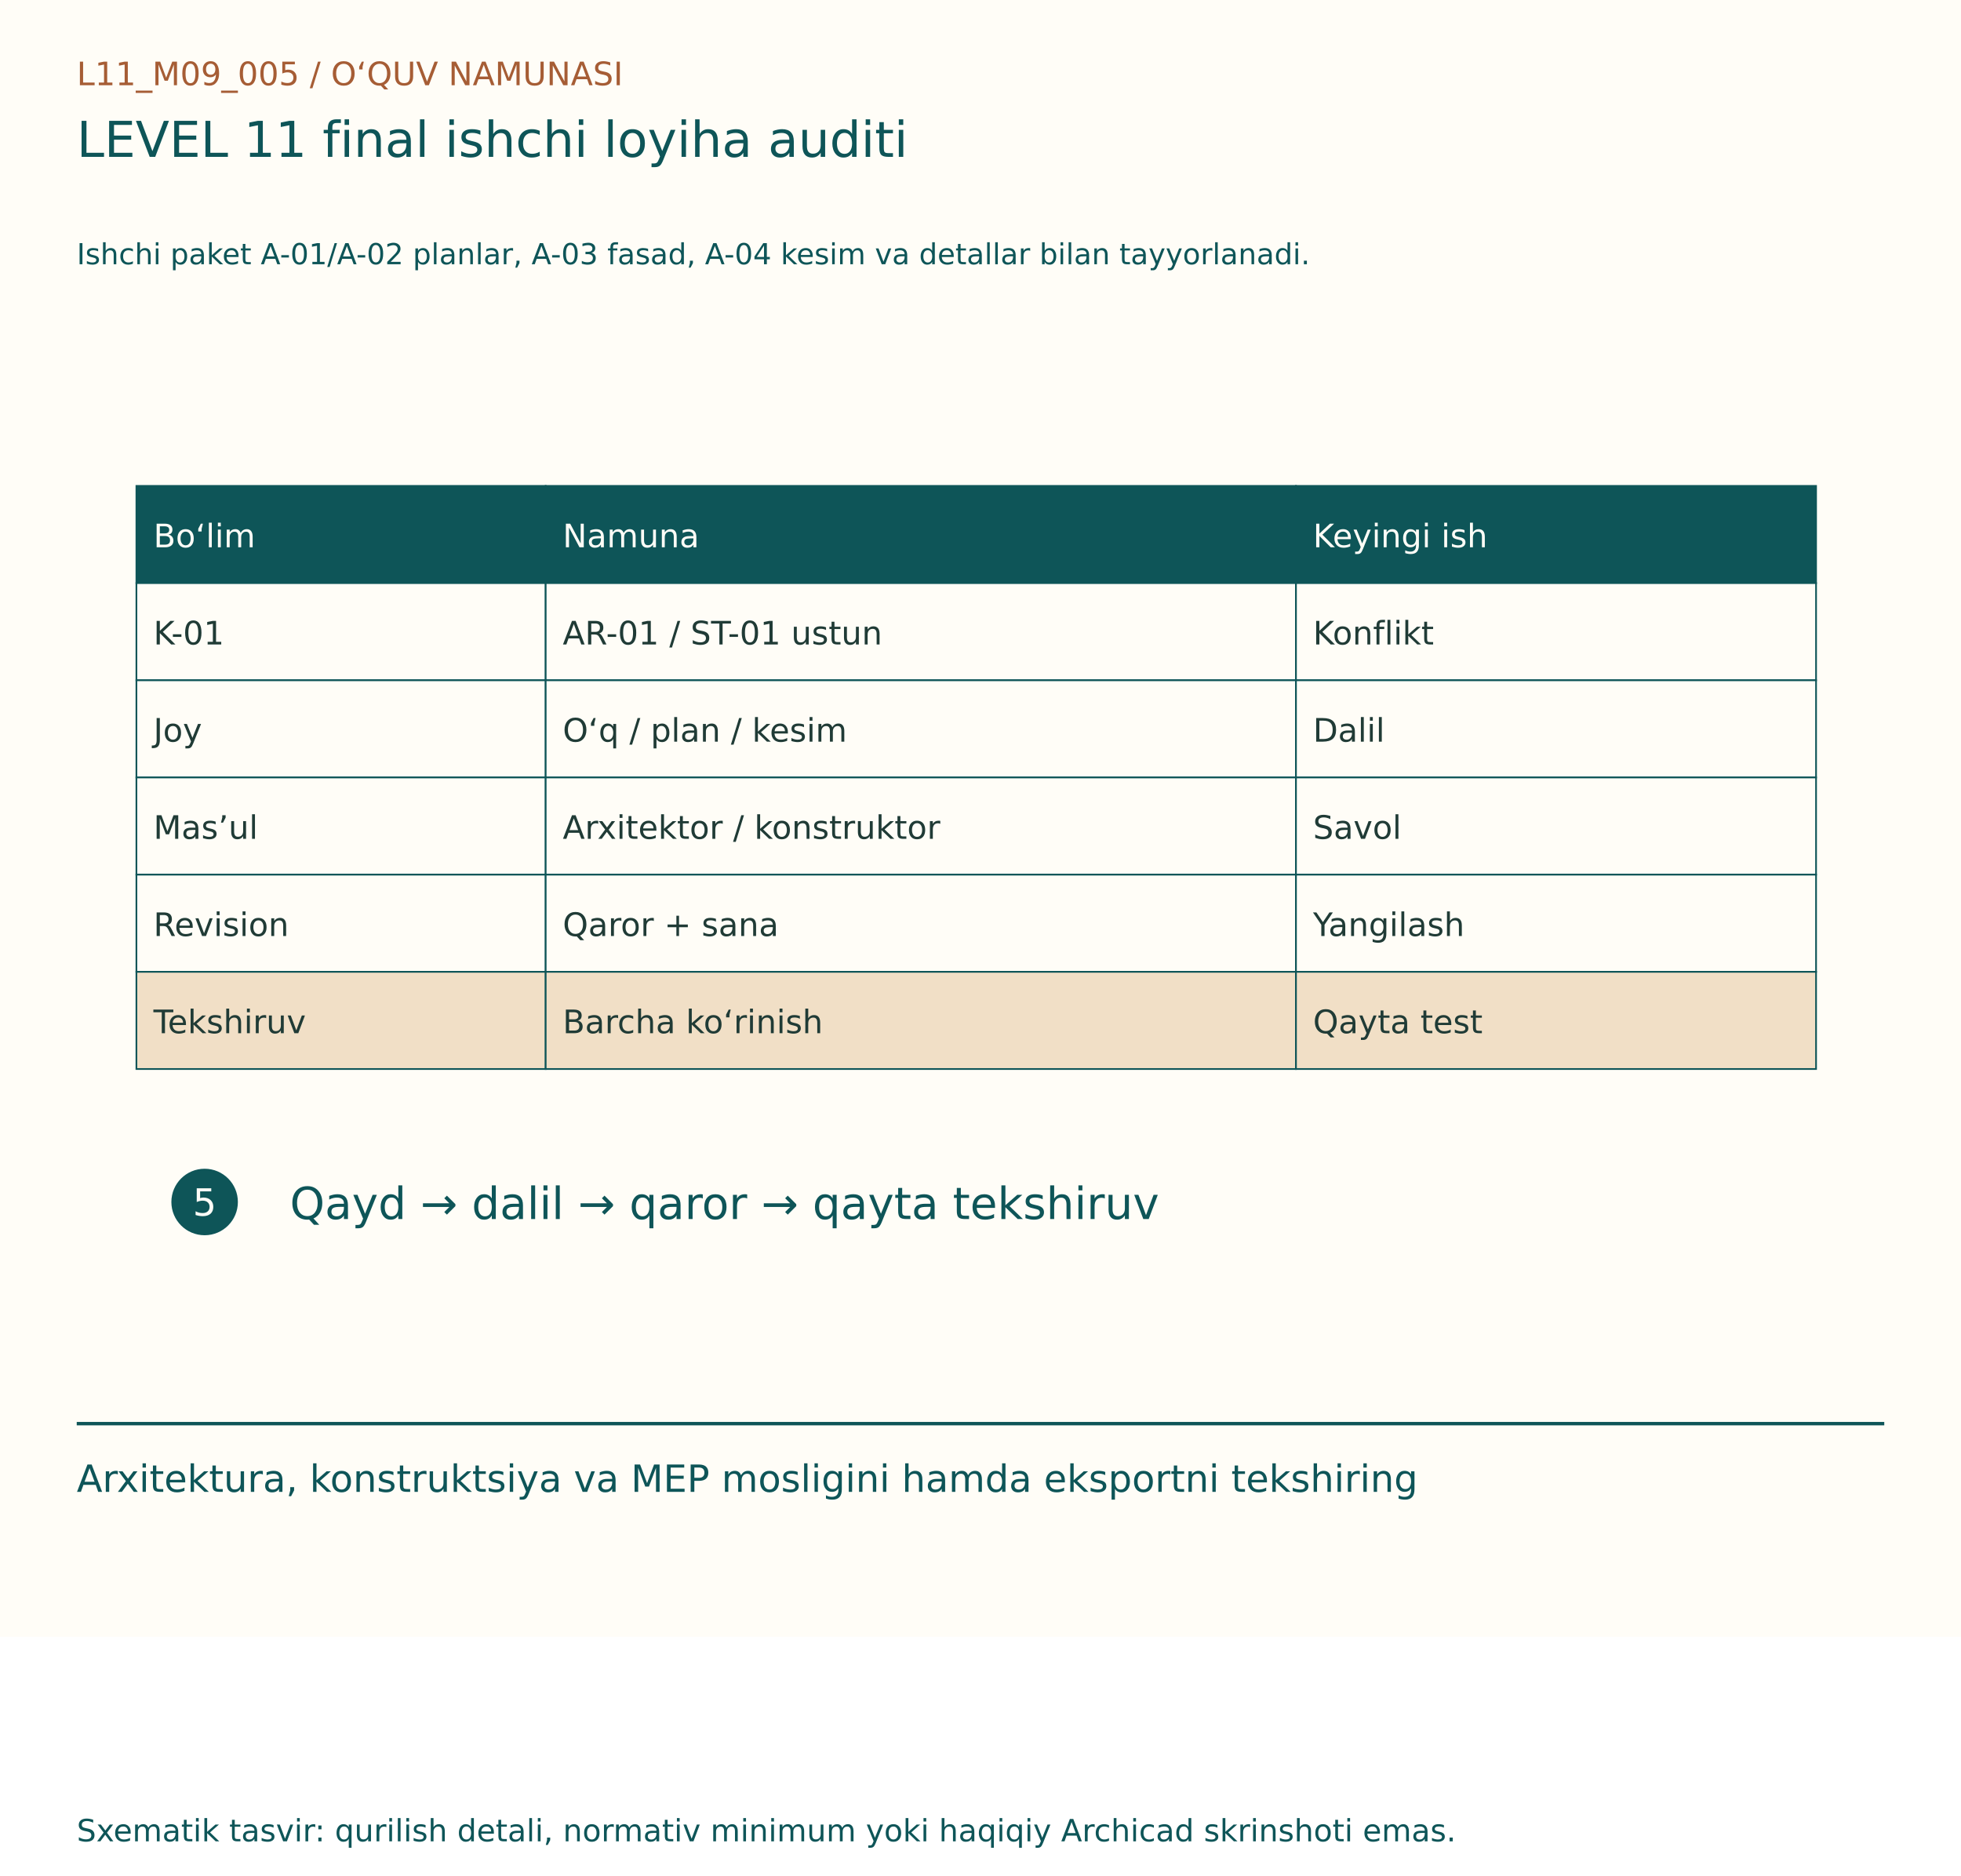
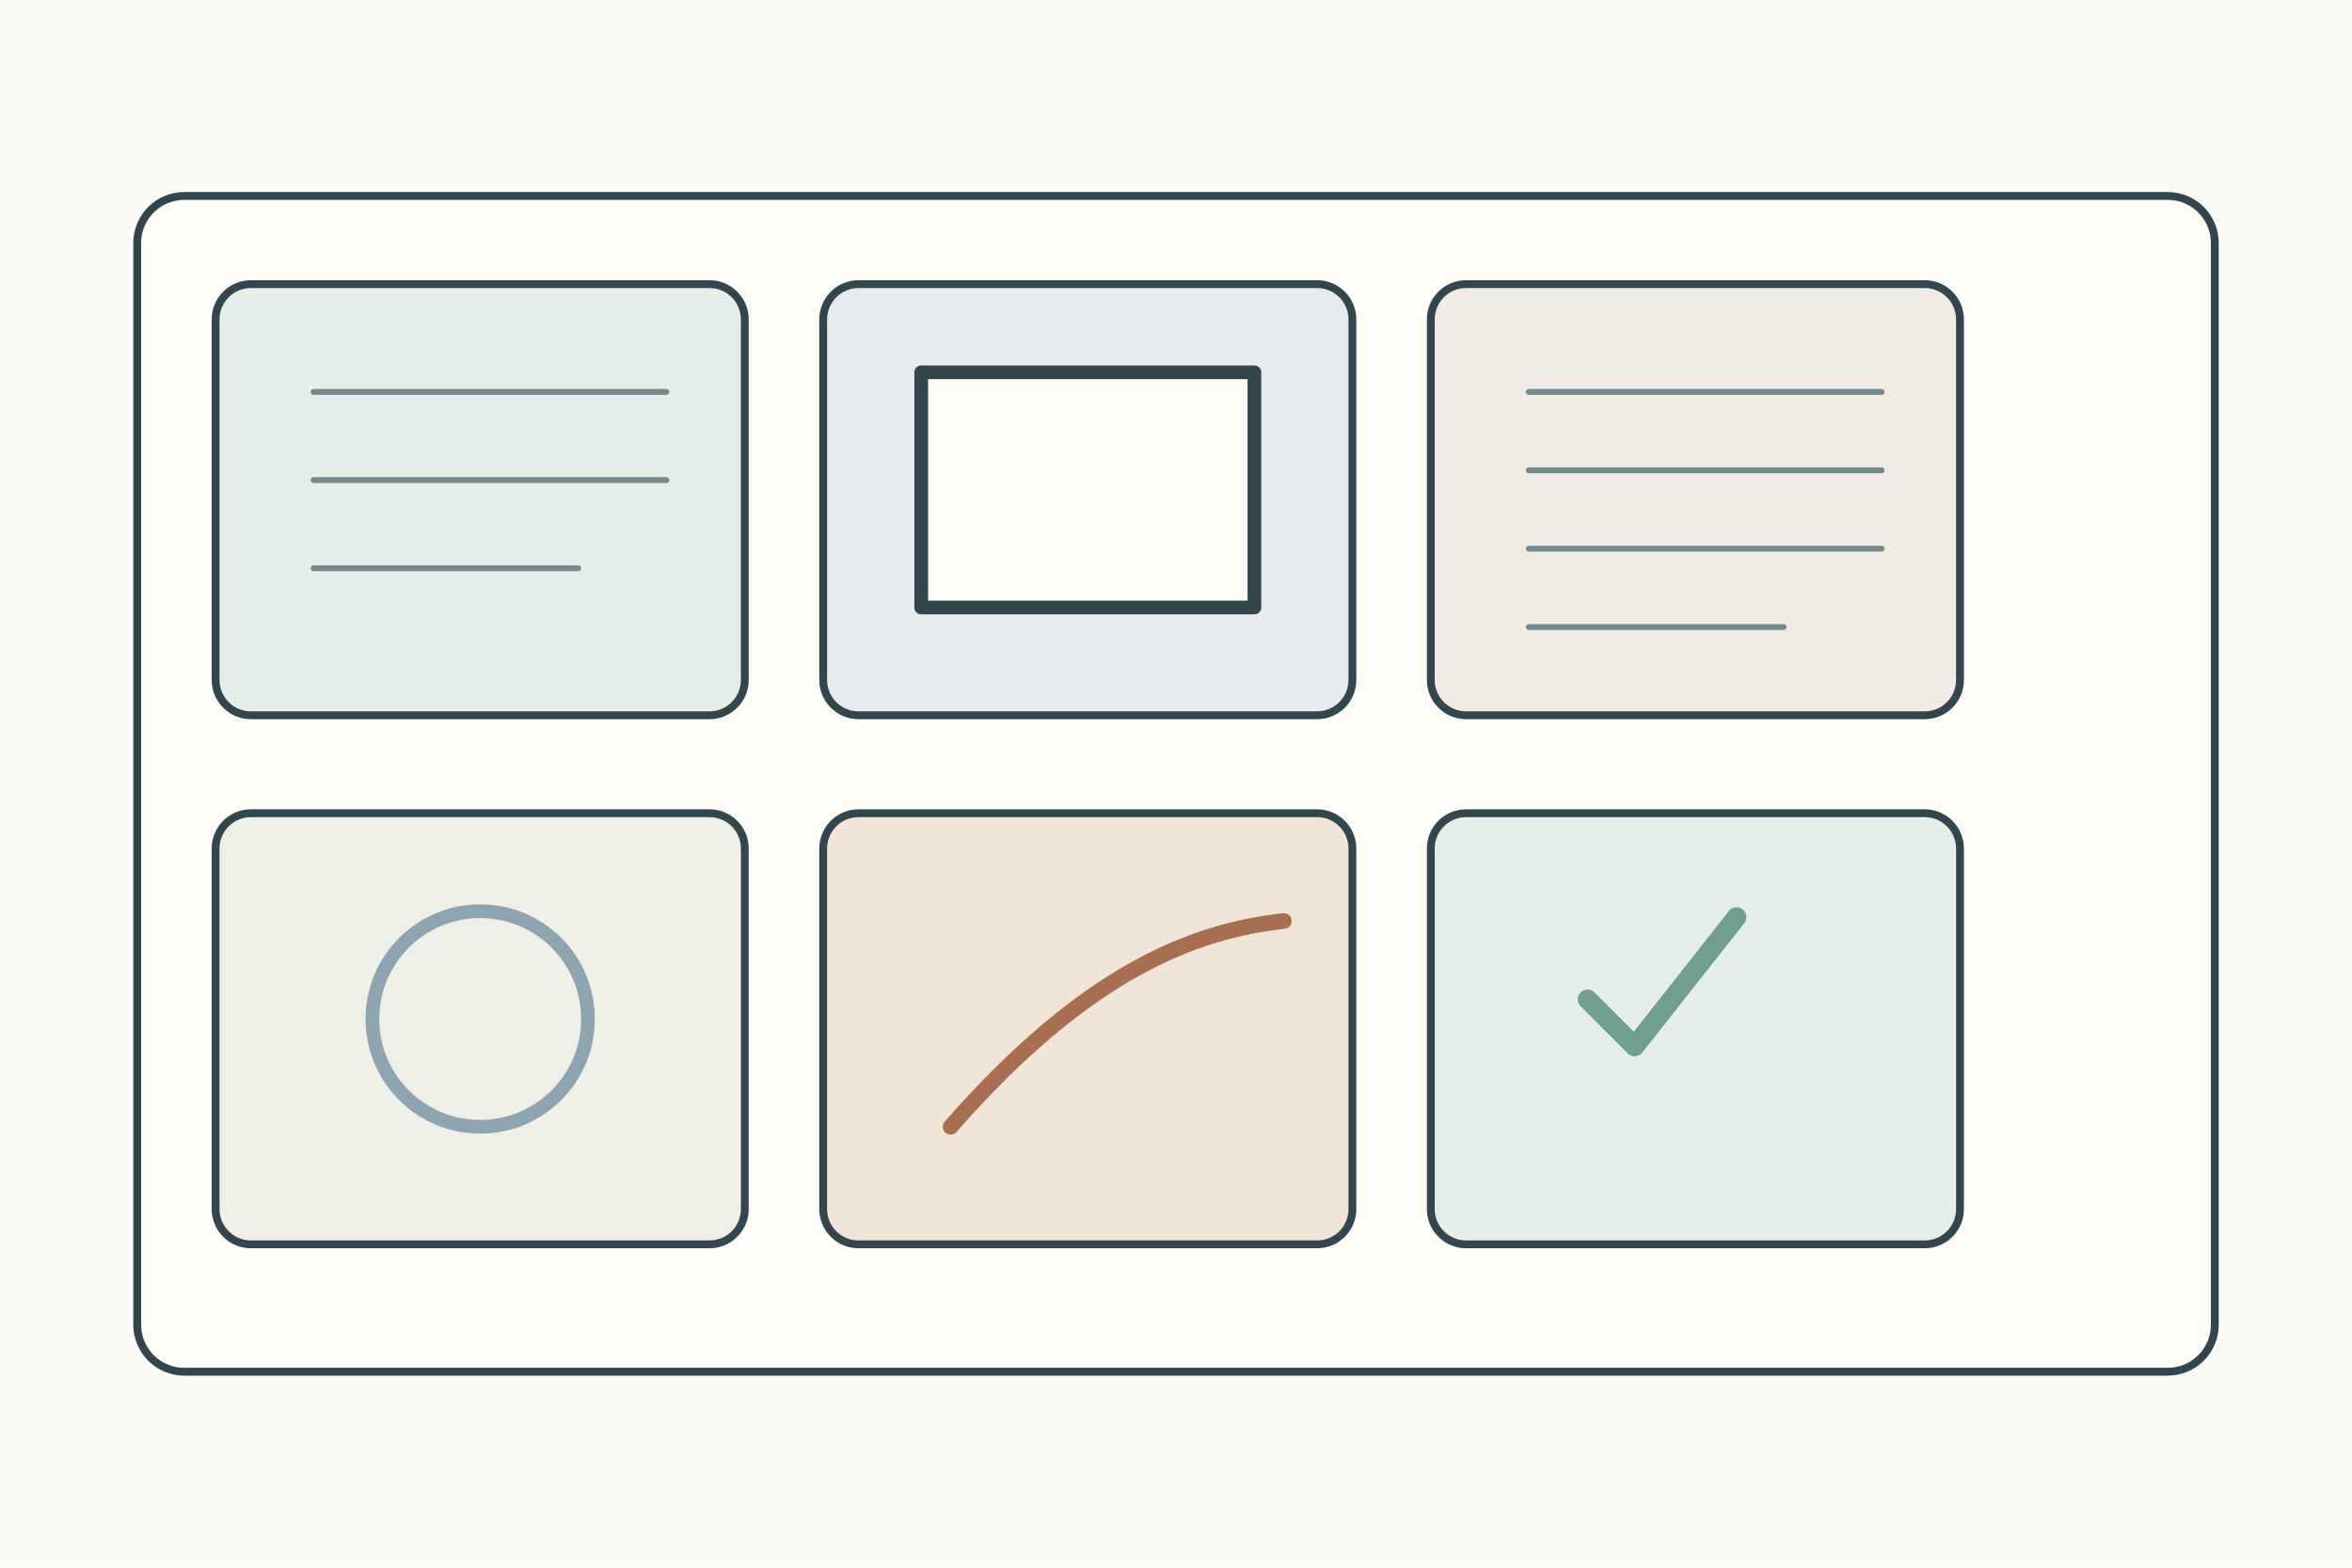
- <svg xmlns="http://www.w3.org/2000/svg" width="1150" height="1100" viewBox="0 0 1150 1100">
-   <rect width="1150" height="960" fill="#FFFDF7" />
-   <g font-family="DejaVu Sans, Segoe UI, sans-serif">
-     <text x="45" y="50" font-size="19" fill="#A65D35">L11_M09_005  /  O‘QUV NAMUNASI</text>
-     <text x="45" y="92" font-size="29" fill="#0E5558">LEVEL 11 final ishchi loyiha auditi</text>
-     <text x="45" y="155" font-size="17" fill="#0E5558">Ishchi paket A-01/A-02 planlar, A-03 fasad, A-04 kesim va detallar bilan tayyorlanadi.</text>
-     <g transform="translate(0,80)">
-       <rect x="80" y="205" width="240" height="57" fill="#0E5558" stroke="#0E5558" stroke-width="1" />
-       <text x="90" y="241" font-size="19" fill="#FFFDF7">Bo‘lim</text>
-       <rect x="320" y="205" width="440" height="57" fill="#0E5558" stroke="#0E5558" stroke-width="1" />
-       <text x="330" y="241" font-size="19" fill="#FFFDF7">Namuna</text>
-       <rect x="760" y="205" width="305" height="57" fill="#0E5558" stroke="#0E5558" stroke-width="1" />
-       <text x="770" y="241" font-size="19" fill="#FFFDF7">Keyingi ish</text>
-       <rect x="80" y="262" width="240" height="57" fill="#FFFDF7" stroke="#0E5558" stroke-width="1" />
-       <text x="90" y="298" font-size="19" fill="#203B36">K-01</text>
-       <rect x="320" y="262" width="440" height="57" fill="#FFFDF7" stroke="#0E5558" stroke-width="1" />
-       <text x="330" y="298" font-size="19" fill="#203B36">AR-01 / ST-01 ustun</text>
-       <rect x="760" y="262" width="305" height="57" fill="#FFFDF7" stroke="#0E5558" stroke-width="1" />
-       <text x="770" y="298" font-size="19" fill="#203B36">Konflikt</text>
-       <rect x="80" y="319" width="240" height="57" fill="#FFFDF7" stroke="#0E5558" stroke-width="1" />
-       <text x="90" y="355" font-size="19" fill="#203B36">Joy</text>
-       <rect x="320" y="319" width="440" height="57" fill="#FFFDF7" stroke="#0E5558" stroke-width="1" />
-       <text x="330" y="355" font-size="19" fill="#203B36">O‘q / plan / kesim</text>
-       <rect x="760" y="319" width="305" height="57" fill="#FFFDF7" stroke="#0E5558" stroke-width="1" />
-       <text x="770" y="355" font-size="19" fill="#203B36">Dalil</text>
-       <rect x="80" y="376" width="240" height="57" fill="#FFFDF7" stroke="#0E5558" stroke-width="1" />
-       <text x="90" y="412" font-size="19" fill="#203B36">Mas’ul</text>
-       <rect x="320" y="376" width="440" height="57" fill="#FFFDF7" stroke="#0E5558" stroke-width="1" />
-       <text x="330" y="412" font-size="19" fill="#203B36">Arxitektor / konstruktor</text>
-       <rect x="760" y="376" width="305" height="57" fill="#FFFDF7" stroke="#0E5558" stroke-width="1" />
-       <text x="770" y="412" font-size="19" fill="#203B36">Savol</text>
-       <rect x="80" y="433" width="240" height="57" fill="#FFFDF7" stroke="#0E5558" stroke-width="1" />
-       <text x="90" y="469" font-size="19" fill="#203B36">Revision</text>
-       <rect x="320" y="433" width="440" height="57" fill="#FFFDF7" stroke="#0E5558" stroke-width="1" />
-       <text x="330" y="469" font-size="19" fill="#203B36">Qaror + sana</text>
-       <rect x="760" y="433" width="305" height="57" fill="#FFFDF7" stroke="#0E5558" stroke-width="1" />
-       <text x="770" y="469" font-size="19" fill="#203B36">Yangilash</text>
-       <rect x="80" y="490" width="240" height="57" fill="#F1DFC6" stroke="#0E5558" stroke-width="1" />
-       <text x="90" y="526" font-size="19" fill="#203B36">Tekshiruv</text>
-       <rect x="320" y="490" width="440" height="57" fill="#F1DFC6" stroke="#0E5558" stroke-width="1" />
-       <text x="330" y="526" font-size="19" fill="#203B36">Barcha ko‘rinish</text>
-       <rect x="760" y="490" width="305" height="57" fill="#F1DFC6" stroke="#0E5558" stroke-width="1" />
-       <text x="770" y="526" font-size="19" fill="#203B36">Qayta test</text>
-       <circle cx="120" cy="625" r="18" fill="#0E5558" stroke="#0E5558" stroke-width="3" />
-       <text x="113" y="633" font-size="22" fill="#FFFDF7">5</text>
-       <text x="170" y="635" font-size="26" fill="#0E5558">Qayd → dalil → qaror → qayta tekshiruv</text>
+ <svg xmlns="http://www.w3.org/2000/svg" width="1200" height="800">
+   <rect width="1200" height="800" fill="#fbfaf4" />
+   <g stroke="#34464d" stroke-width="4" fill="none" stroke-linecap="round" stroke-linejoin="round">
+     <rect x="70" y="100" width="1060" height="600" rx="24" fill="#fffef9" />
+     <g transform="translate(110 145)">
+       <g>
+         <rect width="270" height="220" rx="18" fill="#e5eee8" />
+         <path d="M50 55h180M50 100h180M50 145h135" stroke="#75888d" stroke-width="3" />
+       </g>
+       <g transform="translate(310 0)">
+         <rect width="270" height="220" rx="18" fill="#e7ebef" />
+         <rect x="50" y="45" width="170" height="120" fill="#fffef9" stroke-width="7" />
+       </g>
+       <g transform="translate(620 0)">
+         <rect width="270" height="220" rx="18" fill="#f0ece5" />
+         <path d="M50 55h180M50 95h180M50 135h180M50 175h130" stroke="#75888d" stroke-width="3" />
+       </g>
+       <g transform="translate(0 270)">
+         <rect width="270" height="220" rx="18" fill="#eef0e8" />
+         <circle cx="135" cy="105" r="55" fill="none" stroke="#8ea4b0" stroke-width="7" />
+       </g>
+       <g transform="translate(310 270)">
+         <rect width="270" height="220" rx="18" fill="#f0e5d7" />
+         <path d="M65 160c70-80 125-100 170-105" stroke="#a66f50" stroke-width="8" />
+       </g>
+       <g transform="translate(620 270)">
+         <rect width="270" height="220" rx="18" fill="#e5eee8" />
+         <path d="M80 95l24 24 52-66" stroke="#6f9f8d" stroke-width="10" />
+       </g>
    </g>
-     <line x1="45" y1="835" x2="1105" y2="835" stroke="#0E5558" stroke-width="2" />
-     <text x="45" y="875" font-size="22" fill="#0E5558">Arxitektura, konstruktsiya va MEP mosligini hamda eksportni tekshiring</text>
-     <text x="45" y="1080" font-size="18" fill="#0E5558">Sxematik tasvir: qurilish detali, normativ minimum yoki haqiqiy Archicad skrinshoti emas.</text>
  </g>
</svg>
